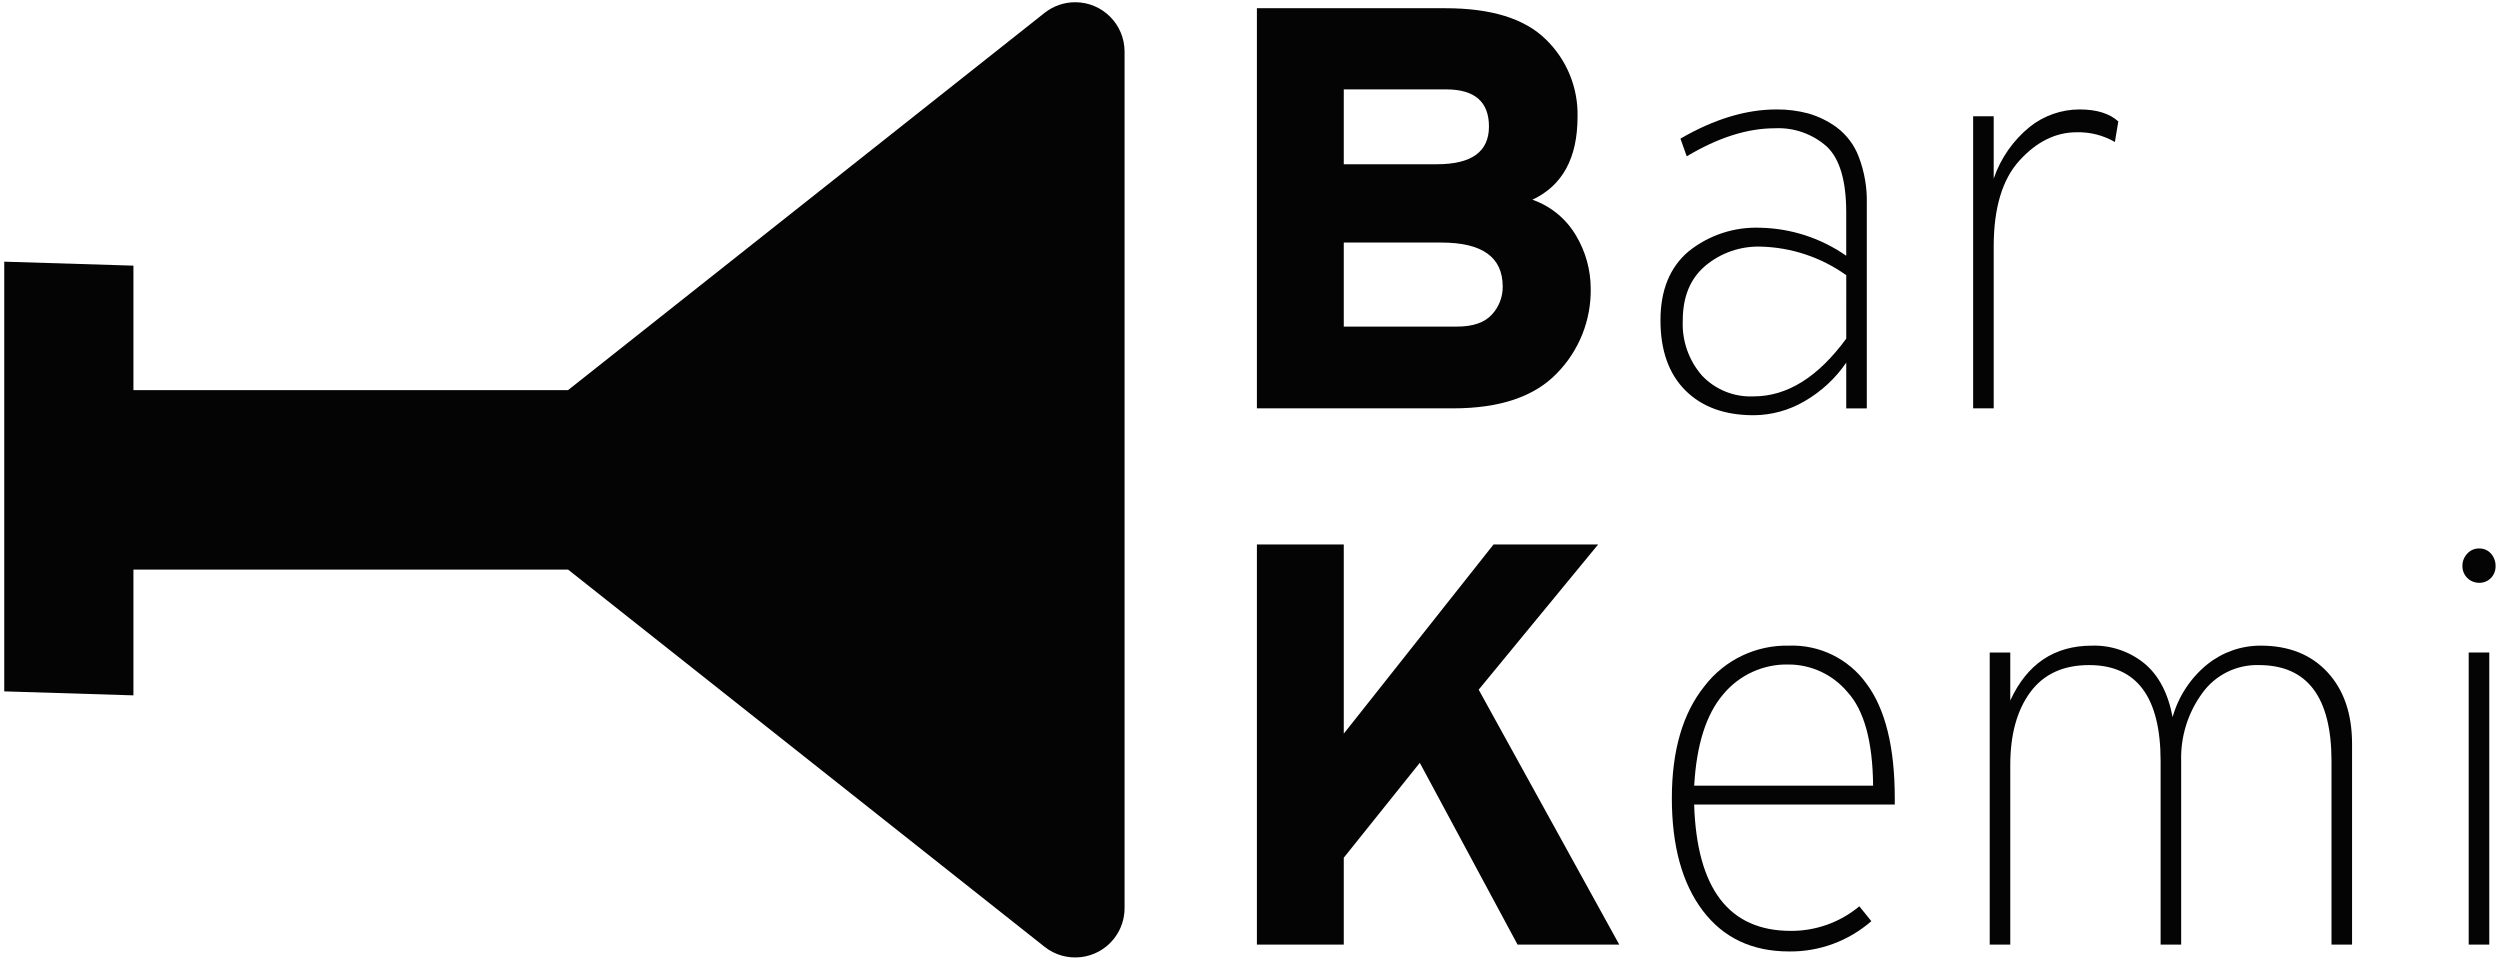
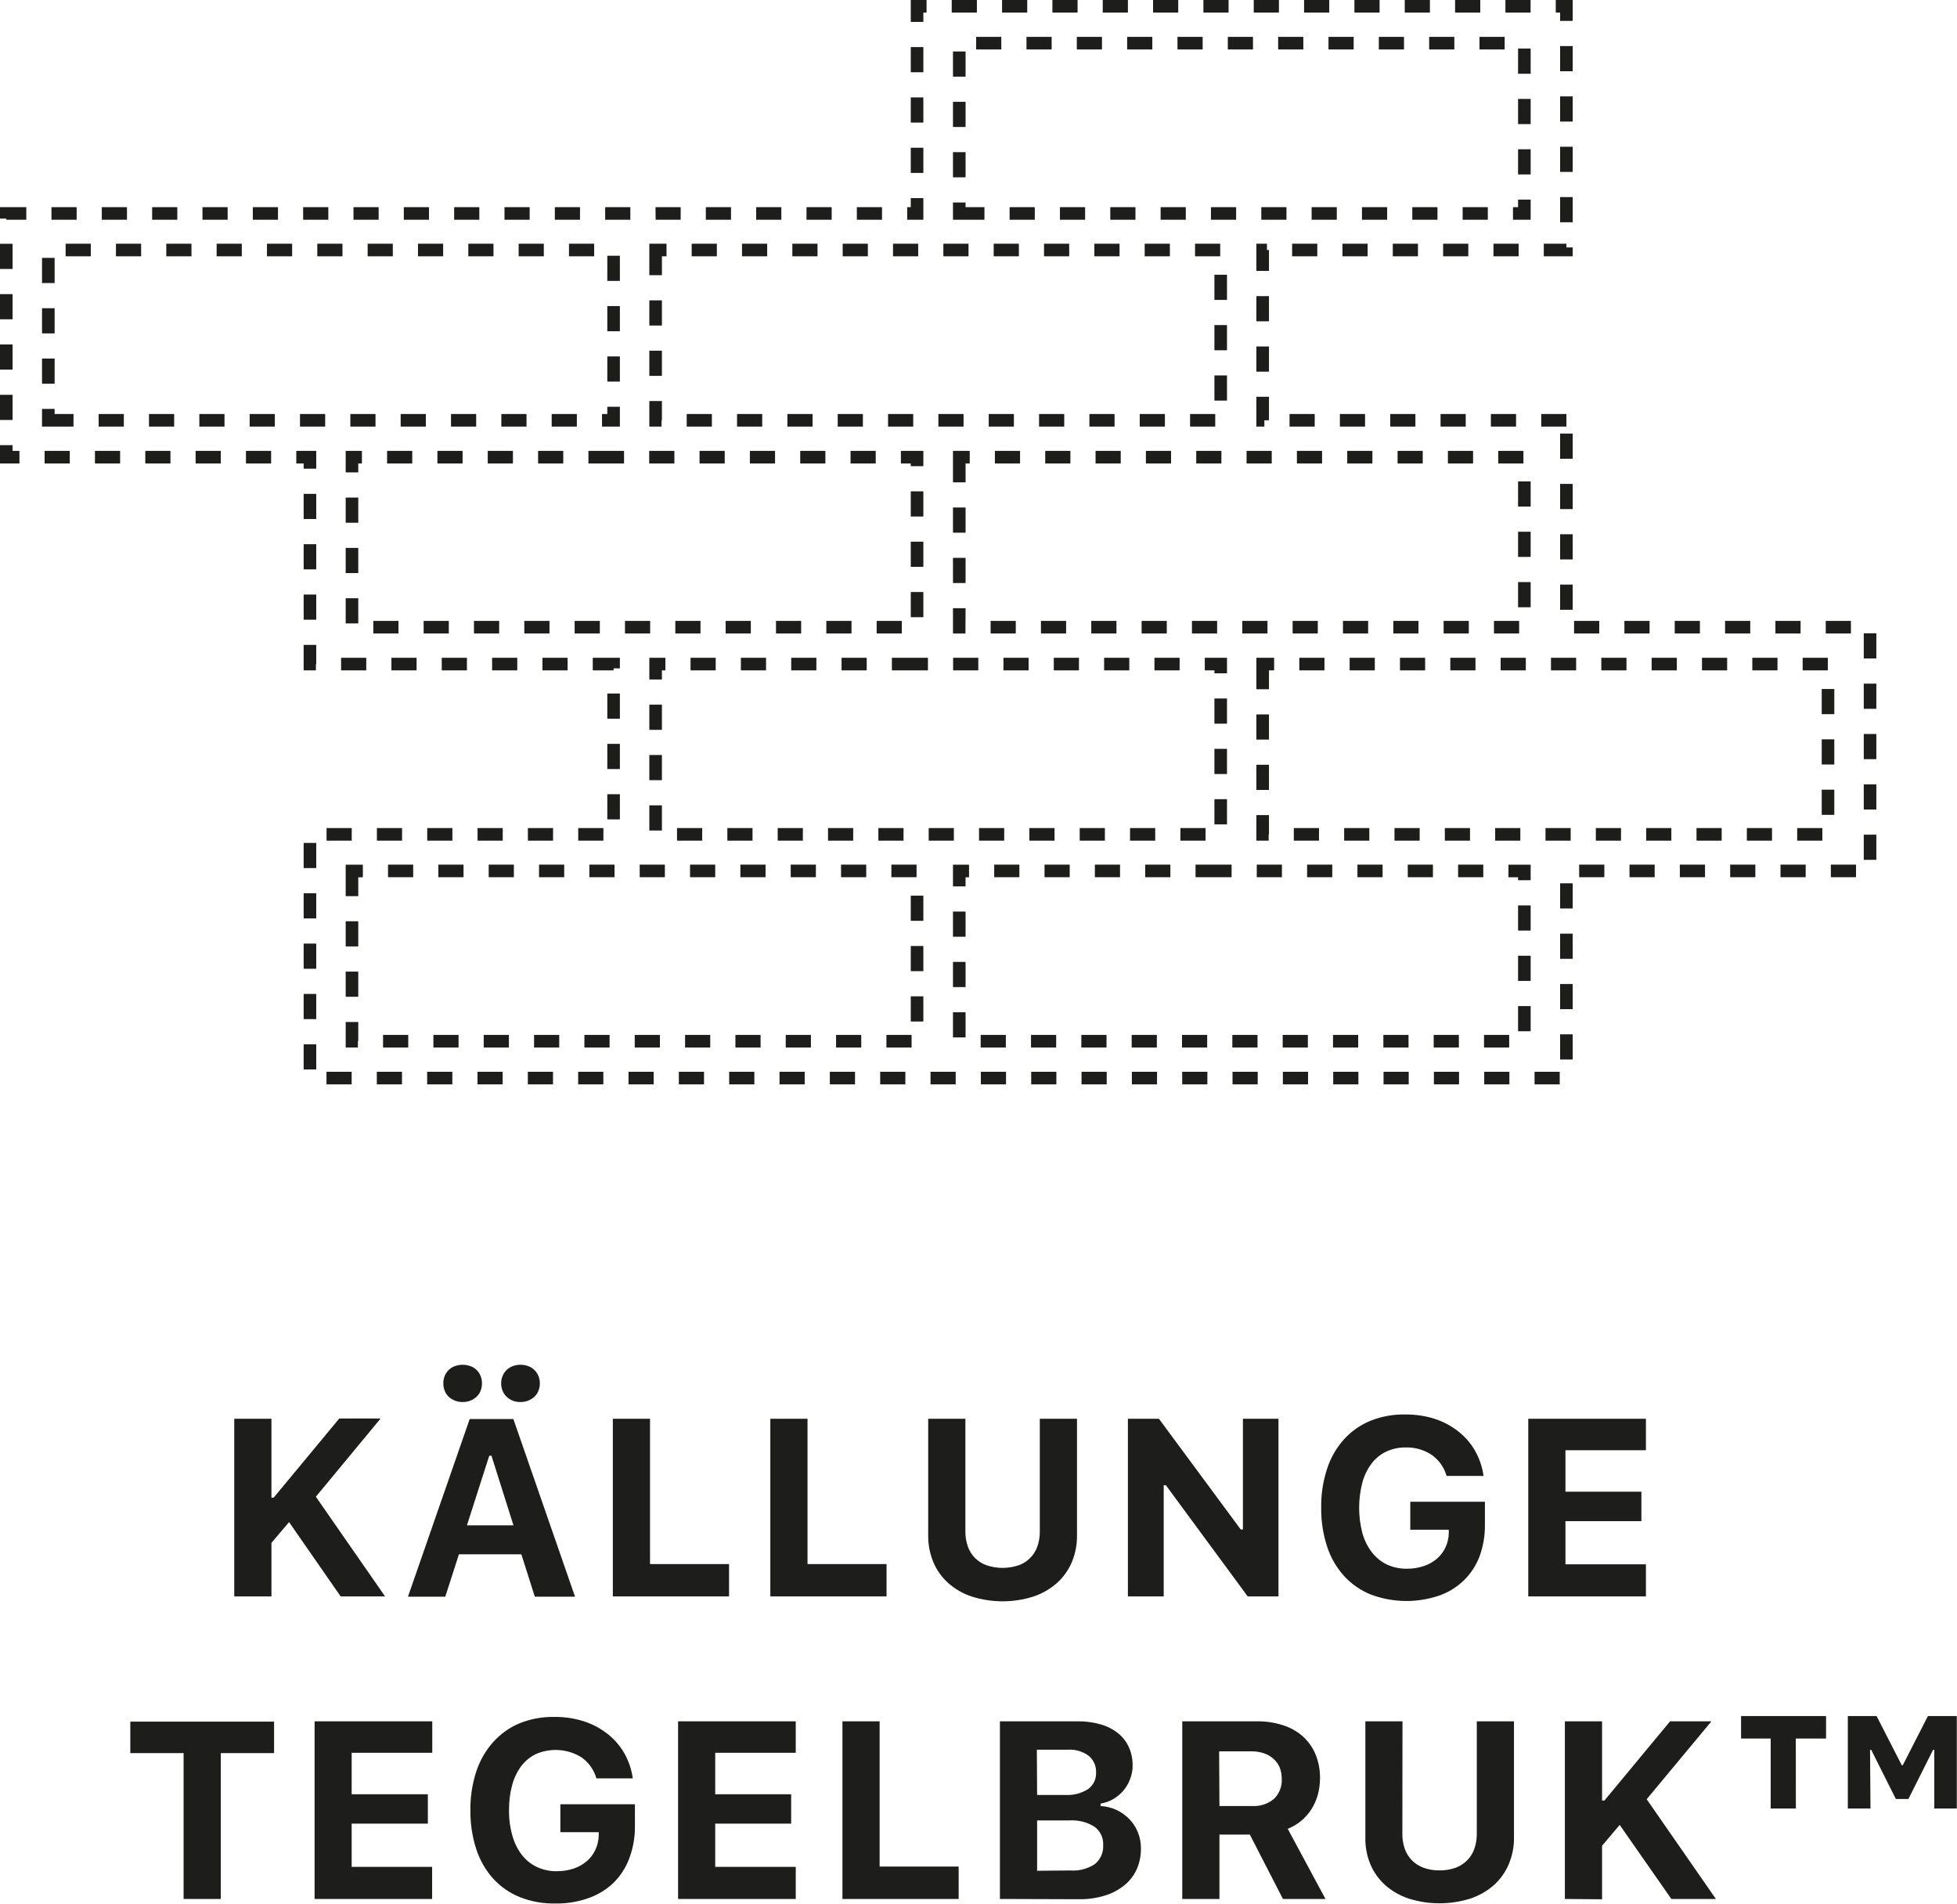
- <svg xmlns="http://www.w3.org/2000/svg" width="377px" height="145px" viewBox="0 0 377 145" version="1.1">
-   <g id="Page-1" stroke="none" stroke-width="1" fill="none" fill-rule="evenodd">
-     <g id="WORKS-–-1" transform="translate(-772, -1292)" fill="#040405" fill-rule="nonzero">
-       <g id="WORKS_1" transform="translate(-1, -1)">
-         <g id="Group_112" transform="translate(121.485, 1180.344)">
-           <g id="Group_111" transform="translate(652, 112)">
-             <path d="M234.308,56.935 C237.65,53.522 239.483,48.911 239.394,44.135 C239.384,41.343 238.624,38.604 237.194,36.206 C235.715,33.666 233.376,31.739 230.6,30.775 C235.138,28.649 237.408,24.482 237.409,18.275 C237.517,13.884 235.782,9.649 232.625,6.596 C229.436,3.463 224.394,1.896 217.497,1.896 L189.055,1.896 L189.055,62.236 L218.621,62.236 C225.689,62.237 230.918,60.47 234.308,56.935 Z M202.156,14.135 L217.586,14.135 C221.896,14.135 224.051,16.002 224.051,19.735 C224.051,23.528 221.437,25.424 216.208,25.425 L202.156,25.425 L202.156,14.135 Z M202.156,37.235 L216.9,37.235 C223.048,37.235 226.123,39.447 226.124,43.872 C226.14,45.437 225.554,46.949 224.486,48.094 C223.393,49.303 221.64,49.907 219.227,49.905 L202.156,49.905 L202.156,37.235 Z" id="Path_1285" />
-             <path d="M265,35 C261.066,34.835 257.206,36.106 254.139,38.576 C251.322,40.963 249.913,44.425 249.914,48.964 C249.915,53.503 251.165,57.023 253.664,59.524 C256.165,62.024 259.598,63.274 263.964,63.273 C266.663,63.258 269.309,62.529 271.636,61.162 C274.143,59.719 276.293,57.731 277.928,55.344 L277.928,62.239 L281.028,62.239 L281.028,31.379 C281.089,28.967 280.679,26.567 279.82,24.312 C279.158,22.547 278.007,21.007 276.501,19.873 C275.201,18.92 273.742,18.204 272.192,17.76 C270.631,17.347 269.022,17.146 267.408,17.16 C262.808,17.16 257.981,18.627 252.926,21.56 L253.875,24.231 C258.586,21.41 263.011,20 267.15,20 C270.026,19.855 272.843,20.845 274.996,22.758 C276.947,24.598 277.924,27.902 277.926,32.671 L277.926,39.221 C274.127,36.571 269.63,35.102 265,35 Z M277.93,51.723 C273.676,57.527 269.021,60.429 263.966,60.429 C261.031,60.569 258.182,59.42 256.166,57.283 C254.167,54.986 253.132,52.006 253.277,48.964 C253.277,45.402 254.412,42.658 256.683,40.732 C259.01,38.787 261.969,37.76 265.001,37.845 C269.646,37.953 274.15,39.455 277.931,42.155 L277.93,51.723 Z" id="Path_1286" />
-             <path d="M300.165,37.843 C300.165,32.038 301.458,27.714 304.044,24.87 C306.63,22.026 309.503,20.604 312.663,20.603 C314.687,20.547 316.687,21.054 318.44,22.069 L318.957,18.969 C317.633,17.762 315.679,17.158 313.095,17.159 C310.371,17.166 307.728,18.092 305.595,19.787 C303.091,21.828 301.21,24.53 300.165,27.587 L300.165,18.19 L297.065,18.19 L297.065,62.237 L300.165,62.237 L300.165,37.843 Z" id="Path_1287" />
-             <polygon id="Path_1288" points="240.516 82.761 224.741 82.761 202.156 111.292 202.156 82.761 189.056 82.761 189.056 143.1 202.156 143.1 202.156 130 213.621 115.69 228.362 143.103 243.7 143.103 222.5 104.658" />
-             <path d="M269.3,98.019 C264.313,97.902 259.572,100.177 256.542,104.139 C253.268,108.22 251.631,113.851 251.63,121.033 C251.629,128.215 253.181,133.861 256.284,137.971 C259.388,142.079 263.727,144.134 269.3,144.136 C273.859,144.192 278.278,142.565 281.713,139.567 L279.904,137.326 C277.001,139.744 273.337,141.057 269.559,141.032 C260.249,141.032 255.393,134.682 254.992,121.982 L285.247,121.982 L285.247,121.033 C285.247,113.332 283.825,107.572 280.981,103.751 C278.292,100.006 273.908,97.855 269.3,98.019 Z M255,119.136 C255.344,112.988 256.794,108.406 259.351,105.389 C261.793,102.424 265.468,100.753 269.308,100.863 C272.703,100.889 275.916,102.401 278.1,105 C280.629,107.758 281.922,112.47 281.979,119.136 L255,119.136 Z" id="Path_1289" />
-             <path d="M340.419,98.019 C337.506,98.012 334.678,99 332.402,100.819 C329.866,102.868 328.03,105.653 327.145,108.791 C326.456,105.171 325.034,102.471 322.877,100.691 C320.652,98.886 317.854,97.938 314.99,98.02 C309.302,98.02 305.193,100.778 302.664,106.295 L302.664,99.055 L299.564,99.055 L299.564,143.1 L302.664,143.1 L302.664,116.032 C302.664,111.437 303.669,107.774 305.68,105.043 C307.691,102.312 310.65,100.948 314.559,100.95 C321.742,100.95 325.334,105.777 325.335,115.43 L325.335,143.1 L328.435,143.1 L328.435,115.43 C328.327,111.751 329.449,108.141 331.625,105.173 C333.592,102.436 336.789,100.854 340.158,100.95 C347.457,100.95 351.106,105.777 351.106,115.43 L351.106,143.1 L354.206,143.1 L354.206,112.843 C354.206,108.305 352.97,104.7 350.499,102.027 C348.028,99.354 344.668,98.018 340.419,98.019 Z" id="Path_1290" />
-             <rect id="Rectangle_267" x="371.794" y="99.053" width="3.104" height="44.047" />
-             <path d="M375.157,84.141 C374.7,83.624 374.035,83.339 373.345,83.364 C372.672,83.357 372.028,83.64 371.579,84.141 C371.092,84.652 370.828,85.335 370.847,86.041 C370.847,87.422 371.966,88.541 373.347,88.541 C374.028,88.568 374.689,88.301 375.159,87.807 C375.613,87.332 375.86,86.698 375.848,86.041 C375.866,85.343 375.619,84.664 375.157,84.141 L375.157,84.141 Z" id="Path_1291" />
-             <path d="M161.658,0.992 C159.98,0.992 158.351,1.558 157.035,2.6 L85.175,59.487 L19.636,59.487 L19.636,40.716 L0.154,40.116 L0.154,104.916 L19.636,105.516 L19.636,86.55 L85.18,86.55 L157.029,143.428 C160.247,145.979 164.922,145.446 167.483,142.235 L167.634,142.035 C168.589,140.754 169.103,139.198 169.1,137.6 L169.1,8.431 C169.094,4.324 165.765,0.996 161.658,0.992 L161.658,0.992 Z" id="Path_1292" />
-           </g>
-         </g>
-       </g>
+ <svg xmlns="http://www.w3.org/2000/svg" viewBox="0 0 311.03 302.49">
+   <defs>
+     <style>.cls-1{fill:#1d1d1b;}</style>
+   </defs>
+   <g id="Layer_2" data-name="Layer 2">
+     <g id="Lager_1" data-name="Lager 1">
+       <path class="cls-1" d="M37.23,253.69V225.46h5.91V238h.35l10.43-12.58h6.57L50.2,237.85l11,15.84H54.14l-8.2-11.81-2.8,3.3v8.51Z" />
+       <path class="cls-1" d="M82.86,247H72.94l-2.17,6.73H64.84l9.81-28.23h6.94l9.8,28.23H85ZM73.53,222.8a3.23,3.23,0,0,1-1.22-.22,3,3,0,0,1-1-.62,2.68,2.68,0,0,1-.63-.94,3.07,3.07,0,0,1-.22-1.19,3,3,0,0,1,.22-1.18,2.78,2.78,0,0,1,.63-.94,2.69,2.69,0,0,1,1-.62,3.65,3.65,0,0,1,2.44,0,2.69,2.69,0,0,1,1,.62,2.78,2.78,0,0,1,.63.94,3,3,0,0,1,.22,1.18,3.07,3.07,0,0,1-.22,1.19,2.68,2.68,0,0,1-.63.94,3,3,0,0,1-1,.62A3.23,3.23,0,0,1,73.53,222.8Zm.68,19.6h7.4l-3.5-11.07h-.35Zm8.48-19.6a3.08,3.08,0,0,1-2.18-.84,2.68,2.68,0,0,1-.63-.94,3.08,3.08,0,0,1-.23-1.19,3,3,0,0,1,.23-1.18,2.78,2.78,0,0,1,.63-.94,2.83,2.83,0,0,1,1-.62,3.38,3.38,0,0,1,1.21-.21,3.43,3.43,0,0,1,1.22.21,2.83,2.83,0,0,1,1,.62,2.78,2.78,0,0,1,.63.94,3,3,0,0,1,.23,1.18,3.08,3.08,0,0,1-.23,1.19,2.68,2.68,0,0,1-.63.94,3.16,3.16,0,0,1-1,.62A3.23,3.23,0,0,1,82.69,222.8Z" />
+       <path class="cls-1" d="M115.87,253.69H97.4V225.46h5.91v23.09h12.56Z" />
+       <path class="cls-1" d="M140.9,253.69H122.43V225.46h5.91v23.09H140.9Z" />
+       <path class="cls-1" d="M153.43,243.34a7,7,0,0,0,.39,2.41,4.84,4.84,0,0,0,3,3,8,8,0,0,0,5.05,0,4.84,4.84,0,0,0,3-3,7,7,0,0,0,.39-2.41V225.46h5.91V244a10.73,10.73,0,0,1-.83,4.27,9.38,9.38,0,0,1-2.38,3.31,10.79,10.79,0,0,1-3.72,2.13,16.18,16.18,0,0,1-9.8,0,10.6,10.6,0,0,1-3.72-2.13,9.23,9.23,0,0,1-2.37-3.31,10.73,10.73,0,0,1-.83-4.27V225.46h5.91Z" />
+       <path class="cls-1" d="M179.26,253.69V225.46h4.93l13,17.59h.35V225.46h5.65v28.23h-4.89l-13-17.66h-.35v17.66Z" />
+       <path class="cls-1" d="M235.17,247.27a10.65,10.65,0,0,1-2.5,3.86,10.83,10.83,0,0,1-3.94,2.43,16.14,16.14,0,0,1-10.87-.17,11.65,11.65,0,0,1-4.25-2.95,12.85,12.85,0,0,1-2.69-4.67,19.12,19.12,0,0,1-.94-6.22,18.82,18.82,0,0,1,.94-6.15,13.06,13.06,0,0,1,2.68-4.67,11.67,11.67,0,0,1,4.21-2.95,14.14,14.14,0,0,1,5.57-1,15,15,0,0,1,4.64.69,12.18,12.18,0,0,1,3.75,2,10.6,10.6,0,0,1,2.66,3.07,11.09,11.09,0,0,1,1.35,4h-5.87a6.16,6.16,0,0,0-2.35-3.33,7.11,7.11,0,0,0-4.18-1.19,7,7,0,0,0-3.07.66,6.32,6.32,0,0,0-2.32,1.89,8.93,8.93,0,0,0-1.46,3,15.92,15.92,0,0,0,0,8.07,9,9,0,0,0,1.52,3.06,6.74,6.74,0,0,0,2.39,1.93,7.34,7.34,0,0,0,3.15.66,8.29,8.29,0,0,0,2.66-.41,6.3,6.3,0,0,0,2.09-1.15,5.55,5.55,0,0,0,1.38-1.8,5.62,5.62,0,0,0,.54-2.33l0-.51h-6.12v-4.44H236v3.6A14.13,14.13,0,0,1,235.17,247.27Z" />
+       <path class="cls-1" d="M261.59,253.69h-18.7V225.46h18.7v5H248.8v6.59h12.07v4.68H248.8v6.86h12.79Z" />
+       <path class="cls-1" d="M29.18,301.77V278.59H20.71v-5H43.56v5H35.09v23.18Z" />
+       <path class="cls-1" d="M68.68,301.77H50V273.54h18.7v5H55.89v6.59H68v4.67H55.89v6.87H68.68Z" />
+       <path class="cls-1" d="M100,295.35a10.59,10.59,0,0,1-2.49,3.85,11,11,0,0,1-4,2.44,15,15,0,0,1-5.21.85,14.66,14.66,0,0,1-5.65-1,11.63,11.63,0,0,1-4.26-2.94,13.13,13.13,0,0,1-2.69-4.68,19.35,19.35,0,0,1-.94-6.22,19.09,19.09,0,0,1,.94-6.15,13.17,13.17,0,0,1,2.68-4.66,11.73,11.73,0,0,1,4.22-3,14.27,14.27,0,0,1,5.56-1,15,15,0,0,1,4.64.7,12.13,12.13,0,0,1,3.76,2,10.62,10.62,0,0,1,2.66,3.07,11.09,11.09,0,0,1,1.35,4H94.79a6.16,6.16,0,0,0-2.36-3.34,7.81,7.81,0,0,0-7.25-.53,6.5,6.5,0,0,0-2.32,1.89,8.92,8.92,0,0,0-1.45,3,14.53,14.53,0,0,0-.51,4,14.14,14.14,0,0,0,.53,4.07,9.09,9.09,0,0,0,1.51,3.07,6.55,6.55,0,0,0,2.4,1.92,7.2,7.2,0,0,0,3.15.67,8.38,8.38,0,0,0,2.66-.41,6.27,6.27,0,0,0,2.08-1.16,5.35,5.35,0,0,0,1.38-1.8,5.74,5.74,0,0,0,.55-2.33l0-.5H89.06v-4.44h11.85v3.6A14.13,14.13,0,0,1,100,295.35Z" />
+       <path class="cls-1" d="M126.47,301.77h-18.7V273.54h18.7v5h-12.8v6.59h12.07v4.67H113.67v6.87h12.8Z" />
+       <path class="cls-1" d="M152.36,301.77H133.89V273.54h5.91v23.08h12.56Z" />
+       <path class="cls-1" d="M158.92,301.77V273.54h12.34a12.61,12.61,0,0,1,3.68.49,7.84,7.84,0,0,1,2.75,1.4,6,6,0,0,1,1.72,2.21,6.93,6.93,0,0,1,.6,2.94,5.77,5.77,0,0,1-.4,2.14,6,6,0,0,1-1.07,1.83,6.2,6.2,0,0,1-1.62,1.35,5.61,5.61,0,0,1-2,.71V287a7.11,7.11,0,0,1,2.59.65,7.23,7.23,0,0,1,2,1.45,6.58,6.58,0,0,1,1.34,2.08,6.69,6.69,0,0,1,.48,2.55,8,8,0,0,1-.68,3.35,7,7,0,0,1-2,2.55,9.09,9.09,0,0,1-3.08,1.61,13.46,13.46,0,0,1-4.06.57Zm5.91-16.53h4.44a6.1,6.1,0,0,0,3.66-.93,3.08,3.08,0,0,0,1.27-2.65A3.23,3.23,0,0,0,173,279a5,5,0,0,0-3.28-.95h-4.93Zm5.26,12a6.27,6.27,0,0,0,3.9-1,3.6,3.6,0,0,0,1.34-3,3.4,3.4,0,0,0-1.38-2.95,6.73,6.73,0,0,0-4-1h-5.12v8Z" />
+       <path class="cls-1" d="M193.81,301.77H187.9V273.54h11.85a13,13,0,0,1,4.19.63,8.68,8.68,0,0,1,3.15,1.79,8,8,0,0,1,2,2.85,9.7,9.7,0,0,1,.7,3.79,10.05,10.05,0,0,1-.34,2.59,8.89,8.89,0,0,1-1,2.29,7.94,7.94,0,0,1-3.79,3.14l6,11.15H203.9l-5.26-10.23h-4.83Zm0-14.77H199a4.93,4.93,0,0,0,3.48-1.14,4.11,4.11,0,0,0,1.23-3.19,4.82,4.82,0,0,0-.33-1.81,3.71,3.71,0,0,0-1-1.37,4.12,4.12,0,0,0-1.5-.87,6,6,0,0,0-2-.31h-5.12Z" />
+       <path class="cls-1" d="M222.88,291.42a6.94,6.94,0,0,0,.39,2.4,4.93,4.93,0,0,0,3,3,7.22,7.22,0,0,0,2.51.41,7.3,7.3,0,0,0,2.53-.41,5.07,5.07,0,0,0,1.86-1.18,4.84,4.84,0,0,0,1.15-1.84,6.94,6.94,0,0,0,.39-2.4V273.54h5.91V292a10.56,10.56,0,0,1-.84,4.27,9.32,9.32,0,0,1-2.37,3.31,10.9,10.9,0,0,1-3.73,2.13,16.35,16.35,0,0,1-9.79,0,10.9,10.9,0,0,1-3.73-2.13,9.42,9.42,0,0,1-2.36-3.31A10.56,10.56,0,0,1,217,292V273.54h5.9Z" />
+       <path class="cls-1" d="M248.71,301.77V273.54h5.91v12.58H255l10.43-12.58H272l-10.29,12.38,11,15.85h-7.08L257.42,290l-2.8,3.31v8.51Z" />
+       <path class="cls-1" d="M285.42,287.39h-4V276.28h-4.71V272.7h13.51v3.58h-4.81Zm11.86,0h-3.6V272.7h4.57l4,7.82h.16l4-7.82H311v14.69h-3.58v-9.31h-.2l-3.91,7.8h-2l-3.91-7.8h-.19Z" />
+       <rect class="cls-1" x="48.26" y="133.95" width="2" height="4" />
+       <rect class="cls-1" x="88.18" y="32.92" width="4" height="2" />
+       <rect class="cls-1" y="54.74" width="2" height="4" />
+       <rect class="cls-1" x="7.09" y="71.65" width="4" height="2" />
+       <rect class="cls-1" y="62.74" width="2" height="4" />
+       <polygon class="cls-1" points="2 70.74 0 70.74 0 73.65 3.09 73.65 3.09 71.65 2 71.65 2 70.74" />
+       <rect class="cls-1" x="15.09" y="71.65" width="4" height="2" />
+       <rect class="cls-1" x="48.26" y="149.95" width="2" height="4" />
+       <rect class="cls-1" x="48.26" y="141.95" width="2" height="4" />
+       <rect class="cls-1" x="31.09" y="71.65" width="4" height="2" />
+       <rect class="cls-1" x="48.26" y="157.95" width="2" height="4" />
+       <rect class="cls-1" x="39.09" y="71.65" width="4" height="2" />
+       <rect class="cls-1" x="48.26" y="165.95" width="2" height="4" />
+       <rect class="cls-1" x="40.18" y="32.92" width="4" height="2" />
+       <rect class="cls-1" x="51.9" y="131.59" width="4" height="2" />
+       <rect class="cls-1" x="56.18" y="32.92" width="4" height="2" />
+       <rect class="cls-1" x="48.18" y="32.92" width="4" height="2" />
+       <rect class="cls-1" x="72.18" y="32.92" width="4" height="2" />
+       <rect class="cls-1" x="64.18" y="32.92" width="4" height="2" />
+       <rect class="cls-1" x="80.18" y="32.92" width="4" height="2" />
+       <rect class="cls-1" x="32.18" y="32.92" width="4" height="2" />
+       <rect class="cls-1" y="38.74" width="2" height="4" />
+       <rect class="cls-1" x="8.18" y="32.92" width="4" height="2" />
+       <rect class="cls-1" x="24.18" y="32.92" width="4" height="2" />
+       <rect class="cls-1" y="46.74" width="2" height="4" />
+       <rect class="cls-1" x="16.18" y="32.92" width="4" height="2" />
+       <rect class="cls-1" x="23.09" y="71.65" width="4" height="2" />
+       <rect class="cls-1" x="91.89" y="170.32" width="4" height="2" />
+       <rect class="cls-1" x="75.89" y="170.32" width="4" height="2" />
+       <rect class="cls-1" x="91.9" y="131.59" width="4" height="2" />
+       <rect class="cls-1" x="86.21" y="104.53" width="4" height="2" />
+       <polygon class="cls-1" points="48.26 106.53 50.21 106.53 50.21 105.53 50.26 105.53 50.26 102.48 48.26 102.48 48.26 106.53" />
+       <rect class="cls-1" x="83.9" y="131.59" width="4" height="2" />
+       <rect class="cls-1" x="83.89" y="170.32" width="4" height="2" />
+       <rect class="cls-1" x="99.89" y="170.32" width="4" height="2" />
+       <rect class="cls-1" x="96.52" y="126.21" width="2" height="4" />
+       <polygon class="cls-1" points="94.21 106.53 97.52 106.53 97.52 106.21 98.52 106.21 98.52 104.53 94.21 104.53 94.21 106.53" />
+       <rect class="cls-1" x="107.89" y="170.32" width="4" height="2" />
+       <rect class="cls-1" x="96.52" y="110.21" width="2" height="4" />
+       <rect class="cls-1" x="96.52" y="118.21" width="2" height="4" />
+       <rect class="cls-1" x="78.21" y="104.53" width="4" height="2" />
+       <rect class="cls-1" x="48.26" y="78.48" width="2" height="4" />
+       <polygon class="cls-1" points="47.09 73.65 48.26 73.65 48.26 74.48 50.26 74.48 50.26 71.65 47.09 71.65 47.09 73.65" />
+       <rect class="cls-1" x="51.89" y="170.32" width="4" height="2" />
+       <rect class="cls-1" x="48.26" y="94.48" width="2" height="4" />
+       <rect class="cls-1" x="54.21" y="104.53" width="4" height="2" />
+       <rect class="cls-1" x="48.26" y="86.48" width="2" height="4" />
+       <rect class="cls-1" x="59.9" y="131.59" width="4" height="2" />
+       <rect class="cls-1" x="75.9" y="131.59" width="4" height="2" />
+       <rect class="cls-1" x="67.9" y="131.59" width="4" height="2" />
+       <rect class="cls-1" x="70.21" y="104.53" width="4" height="2" />
+       <rect class="cls-1" x="67.89" y="170.32" width="4" height="2" />
+       <rect class="cls-1" x="62.21" y="104.53" width="4" height="2" />
+       <rect class="cls-1" x="59.89" y="170.32" width="4" height="2" />
+       <rect class="cls-1" x="244.95" y="65.79" width="4" height="2" />
+       <rect class="cls-1" x="115.89" y="170.32" width="4" height="2" />
+       <rect class="cls-1" x="239.26" width="4" height="2" />
+       <rect class="cls-1" x="236.95" y="65.79" width="4" height="2" />
+       <rect class="cls-1" x="247.95" y="68.9" width="2" height="4" />
+       <rect class="cls-1" x="237.36" y="38.73" width="4" height="2" />
+       <rect class="cls-1" x="247.95" y="76.9" width="2" height="4" />
+       <rect class="cls-1" x="231.26" width="4" height="2" />
+       <rect class="cls-1" x="220.95" y="65.79" width="4" height="2" />
+       <rect class="cls-1" x="223.26" width="4" height="2" />
+       <rect class="cls-1" x="221.36" y="38.73" width="4" height="2" />
+       <rect class="cls-1" x="228.95" y="65.79" width="4" height="2" />
+       <rect class="cls-1" x="247.95" y="92.9" width="2" height="4" />
+       <rect class="cls-1" x="229.36" y="38.73" width="4" height="2" />
+       <rect class="cls-1" x="250.17" y="98.67" width="4" height="2" />
+       <rect class="cls-1" x="266.17" y="98.67" width="4" height="2" />
+       <rect class="cls-1" x="258.17" y="98.67" width="4" height="2" />
+       <rect class="cls-1" x="274.17" y="98.67" width="4" height="2" />
+       <rect class="cls-1" x="247.95" y="84.9" width="2" height="4" />
+       <rect class="cls-1" x="282.17" y="98.67" width="4" height="2" />
+       <rect class="cls-1" x="290.17" y="98.67" width="4" height="2" />
+       <rect class="cls-1" x="213.36" y="38.73" width="4" height="2" />
+       <rect class="cls-1" x="96.18" y="32.92" width="4" height="2" />
+       <polygon class="cls-1" points="249.95 39.32 248.95 39.32 248.95 38.73 245.36 38.73 245.36 40.73 249.95 40.73 249.95 39.32" />
+       <rect class="cls-1" x="247.95" y="15.32" width="2" height="4" />
+       <rect class="cls-1" x="247.95" y="7.32" width="2" height="4" />
+       <rect class="cls-1" x="247.95" y="23.32" width="2" height="4" />
+       <rect class="cls-1" x="247.95" y="31.32" width="2" height="4" />
+       <polygon class="cls-1" points="247.95 3.32 249.95 3.32 249.95 0 247.26 0 247.26 2 247.95 2 247.95 3.32" />
+       <polygon class="cls-1" points="146.75 2 147.26 2 147.26 0 144.75 0 144.75 3.48 146.75 3.48 146.75 2" />
+       <rect class="cls-1" x="144.75" y="7.48" width="2" height="4" />
+       <rect class="cls-1" x="144.75" y="23.48" width="2" height="4" />
+       <rect class="cls-1" x="144.75" y="15.48" width="2" height="4" />
+       <rect class="cls-1" x="159.26" width="4" height="2" />
+       <rect class="cls-1" x="151.26" width="4" height="2" />
+       <rect class="cls-1" x="120.18" y="32.92" width="4" height="2" />
+       <rect class="cls-1" x="112.18" y="32.92" width="4" height="2" />
+       <rect class="cls-1" x="167.26" width="4" height="2" />
+       <polygon class="cls-1" points="108.18 34.92 108.18 32.92 104.18 32.92 104.2 34.92 108.18 34.92" />
+       <rect class="cls-1" x="128.18" y="32.92" width="4" height="2" />
+       <polygon class="cls-1" points="146.75 31.48 144.75 31.48 144.75 32.92 144.18 32.92 144.18 34.92 146.75 34.92 146.75 31.48" />
+       <rect class="cls-1" x="136.18" y="32.92" width="4" height="2" />
+       <rect class="cls-1" x="205.36" y="38.73" width="4" height="2" />
+       <rect class="cls-1" x="207.26" width="4" height="2" />
+       <rect class="cls-1" x="175.26" width="4" height="2" />
+       <rect class="cls-1" x="199.68" y="47.06" width="2" height="4" />
+       <rect class="cls-1" x="204.95" y="65.79" width="4" height="2" />
+       <rect class="cls-1" x="212.95" y="65.79" width="4" height="2" />
+       <rect class="cls-1" x="215.26" width="4" height="2" />
+       <polygon class="cls-1" points="199.68 38.73 199.68 43.05 201.68 43.05 201.68 39.73 201.36 39.73 201.36 38.73 199.68 38.73" />
+       <rect class="cls-1" x="183.26" width="4" height="2" />
+       <rect class="cls-1" x="191.26" width="4" height="2" />
+       <rect class="cls-1" x="199.26" width="4" height="2" />
+       <polygon class="cls-1" points="199.68 67.79 200.95 67.79 200.95 66.79 201.68 66.79 201.68 63.05 199.68 63.05 199.68 67.79" />
+       <rect class="cls-1" x="199.68" y="55.06" width="2" height="4" />
+       <polygon class="cls-1" points="0 34.74 1 34.74 1 34.92 4.18 34.92 4.18 32.92 0 32.92 0 34.74" />
+       <rect class="cls-1" x="219.89" y="170.32" width="4" height="2" />
+       <rect class="cls-1" x="247.95" y="164.37" width="2" height="4" />
+       <rect class="cls-1" x="123.89" y="170.32" width="4" height="2" />
+       <rect class="cls-1" x="247.95" y="156.37" width="2" height="4" />
+       <rect class="cls-1" x="163.89" y="170.32" width="4" height="2" />
+       <rect class="cls-1" x="247.95" y="148.37" width="2" height="4" />
+       <rect class="cls-1" x="247.95" y="140.37" width="2" height="4" />
+       <rect class="cls-1" x="203.89" y="170.32" width="4" height="2" />
+       <rect class="cls-1" x="131.89" y="170.32" width="4" height="2" />
+       <rect class="cls-1" x="235.89" y="170.32" width="4" height="2" />
+       <rect class="cls-1" x="139.89" y="170.32" width="4" height="2" />
+       <rect class="cls-1" x="243.89" y="170.32" width="4" height="2" />
+       <rect class="cls-1" x="147.89" y="170.32" width="4" height="2" />
+       <rect class="cls-1" x="155.89" y="170.32" width="4" height="2" />
+       <rect class="cls-1" x="227.89" y="170.32" width="4" height="2" />
+       <rect class="cls-1" x="211.89" y="170.32" width="4" height="2" />
+       <rect class="cls-1" x="290.98" y="137.4" width="4" height="2" />
+       <rect class="cls-1" x="296.21" y="100.64" width="2" height="4" />
+       <rect class="cls-1" x="296.21" y="108.64" width="2" height="4" />
+       <rect class="cls-1" x="274.98" y="137.4" width="4" height="2" />
+       <rect class="cls-1" x="282.98" y="137.4" width="4" height="2" />
+       <rect class="cls-1" x="296.21" y="132.64" width="2" height="4" />
+       <rect class="cls-1" x="195.89" y="170.32" width="4" height="2" />
+       <rect class="cls-1" x="296.21" y="124.64" width="2" height="4" />
+       <rect class="cls-1" x="296.21" y="116.64" width="2" height="4" />
+       <rect class="cls-1" x="250.98" y="137.4" width="4" height="2" />
+       <rect class="cls-1" x="266.98" y="137.4" width="4" height="2" />
+       <rect class="cls-1" x="179.89" y="170.32" width="4" height="2" />
+       <rect class="cls-1" x="187.89" y="170.32" width="4" height="2" />
+       <rect class="cls-1" x="258.98" y="137.4" width="4" height="2" />
+       <rect class="cls-1" x="171.89" y="170.32" width="4" height="2" />
+       <rect class="cls-1" x="189.44" y="98.67" width="4" height="2" />
+       <rect class="cls-1" x="174.12" y="71.65" width="4" height="2" />
+       <rect class="cls-1" x="173.44" y="98.67" width="4" height="2" />
+       <rect class="cls-1" x="181.44" y="98.67" width="4" height="2" />
+       <rect class="cls-1" x="182.12" y="71.65" width="4" height="2" />
+       <rect class="cls-1" x="190.12" y="71.65" width="4" height="2" />
+       <rect class="cls-1" x="166.12" y="71.65" width="4" height="2" />
+       <rect class="cls-1" x="151.46" y="80.65" width="2" height="4" />
+       <polygon class="cls-1" points="153.46 73.65 154.12 73.65 154.12 71.65 151.46 71.65 151.46 76.65 153.46 76.65 153.46 73.65" />
+       <rect class="cls-1" x="197.44" y="98.67" width="4" height="2" />
+       <polygon class="cls-1" points="151.46 100.67 153.44 100.67 153.46 96.65 151.46 96.65 151.46 100.67" />
+       <rect class="cls-1" x="165.44" y="98.67" width="4" height="2" />
+       <rect class="cls-1" x="157.44" y="98.67" width="4" height="2" />
+       <rect class="cls-1" x="158.12" y="71.65" width="4" height="2" />
+       <rect class="cls-1" x="151.46" y="88.65" width="2" height="4" />
+       <rect class="cls-1" x="229.44" y="98.67" width="4" height="2" />
+       <rect class="cls-1" x="214.12" y="71.65" width="4" height="2" />
+       <rect class="cls-1" x="206.12" y="71.65" width="4" height="2" />
+       <rect class="cls-1" x="221.44" y="98.67" width="4" height="2" />
+       <rect class="cls-1" x="241.27" y="76.5" width="2" height="4" />
+       <rect class="cls-1" x="230.12" y="71.65" width="4" height="2" />
+       <rect class="cls-1" x="222.12" y="71.65" width="4" height="2" />
+       <rect class="cls-1" x="238.12" y="71.65" width="4" height="2" />
+       <rect class="cls-1" x="237.44" y="98.67" width="4" height="2" />
+       <rect class="cls-1" x="205.44" y="98.67" width="4" height="2" />
+       <rect class="cls-1" x="213.44" y="98.67" width="4" height="2" />
+       <rect class="cls-1" x="241.27" y="92.5" width="2" height="4" />
+       <rect class="cls-1" x="198.12" y="71.65" width="4" height="2" />
+       <rect class="cls-1" x="241.27" y="84.5" width="2" height="4" />
+       <rect class="cls-1" x="203.14" y="5.86" width="4" height="2" />
+       <rect class="cls-1" x="219.14" y="5.86" width="4" height="2" />
+       <rect class="cls-1" x="151.46" y="24.18" width="2" height="4" />
+       <rect class="cls-1" x="224.46" y="32.92" width="4" height="2" />
+       <rect class="cls-1" x="241.27" y="7.72" width="2" height="4" />
+       <rect class="cls-1" x="151.46" y="8.18" width="2" height="4" />
+       <rect class="cls-1" x="235.14" y="5.86" width="4" height="2" />
+       <rect class="cls-1" x="232.46" y="32.92" width="4" height="2" />
+       <rect class="cls-1" x="195.14" y="5.86" width="4" height="2" />
+       <polygon class="cls-1" points="151.46 34.92 156.46 34.92 156.46 32.92 153.46 32.92 153.46 32.18 151.46 32.18 151.46 34.92" />
+       <rect class="cls-1" x="192.46" y="32.92" width="4" height="2" />
+       <rect class="cls-1" x="227.14" y="5.86" width="4" height="2" />
+       <rect class="cls-1" x="211.14" y="5.86" width="4" height="2" />
+       <rect class="cls-1" x="171.14" y="5.86" width="4" height="2" />
+       <polygon class="cls-1" points="241.27 32.92 240.46 32.92 240.46 34.92 243.27 34.92 243.27 31.72 241.27 31.72 241.27 32.92" />
+       <rect class="cls-1" x="176.46" y="32.92" width="4" height="2" />
+       <rect class="cls-1" x="179.14" y="5.86" width="4" height="2" />
+       <rect class="cls-1" x="187.14" y="5.86" width="4" height="2" />
+       <rect class="cls-1" x="184.46" y="32.92" width="4" height="2" />
+       <rect class="cls-1" x="208.46" y="32.92" width="4" height="2" />
+       <rect class="cls-1" x="160.46" y="32.92" width="4" height="2" />
+       <rect class="cls-1" x="241.27" y="23.72" width="2" height="4" />
+       <rect class="cls-1" x="241.27" y="15.72" width="2" height="4" />
+       <rect class="cls-1" x="155.14" y="5.86" width="4" height="2" />
+       <rect class="cls-1" x="200.46" y="32.92" width="4" height="2" />
+       <rect class="cls-1" x="168.46" y="32.92" width="4" height="2" />
+       <rect class="cls-1" x="216.46" y="32.92" width="4" height="2" />
+       <rect class="cls-1" x="163.14" y="5.86" width="4" height="2" />
+       <rect class="cls-1" x="151.46" y="16.18" width="2" height="4" />
+       <rect class="cls-1" x="125.93" y="38.73" width="4" height="2" />
+       <rect class="cls-1" x="149.14" y="65.79" width="4" height="2" />
+       <rect class="cls-1" x="125.14" y="65.79" width="4" height="2" />
+       <rect class="cls-1" x="141.14" y="65.79" width="4" height="2" />
+       <rect class="cls-1" x="141.93" y="38.73" width="4" height="2" />
+       <rect class="cls-1" x="133.93" y="38.73" width="4" height="2" />
+       <rect class="cls-1" x="117.93" y="38.73" width="4" height="2" />
+       <rect class="cls-1" x="133.14" y="65.79" width="4" height="2" />
+       <polygon class="cls-1" points="105.2 40.73 105.93 40.73 105.93 38.73 103.2 38.73 103.2 43.73 105.2 43.73 105.2 40.73" />
+       <rect class="cls-1" x="117.14" y="65.79" width="4" height="2" />
+       <rect class="cls-1" x="103.2" y="55.73" width="2" height="4" />
+       <rect class="cls-1" x="103.2" y="47.73" width="2" height="4" />
+       <rect class="cls-1" x="109.93" y="38.73" width="4" height="2" />
+       <rect class="cls-1" x="109.14" y="65.79" width="4" height="2" />
+       <rect class="cls-1" x="193.01" y="51.66" width="2" height="4" />
+       <rect class="cls-1" x="149.93" y="38.73" width="4" height="2" />
+       <polygon class="cls-1" points="105.14 66.79 105.2 66.79 105.2 63.73 103.2 63.73 103.2 67.79 105.14 67.79 105.14 66.79" />
+       <rect class="cls-1" x="181.93" y="38.73" width="4" height="2" />
+       <rect class="cls-1" x="181.14" y="65.79" width="4" height="2" />
+       <rect class="cls-1" x="193.01" y="59.66" width="2" height="4" />
+       <rect class="cls-1" x="189.14" y="65.79" width="4" height="2" />
+       <rect class="cls-1" x="193.01" y="43.66" width="2" height="4" />
+       <rect class="cls-1" x="165.93" y="38.73" width="4" height="2" />
+       <rect class="cls-1" x="157.14" y="65.79" width="4" height="2" />
+       <rect class="cls-1" x="173.14" y="65.79" width="4" height="2" />
+       <rect class="cls-1" x="157.93" y="38.73" width="4" height="2" />
+       <rect class="cls-1" x="173.93" y="38.73" width="4" height="2" />
+       <rect class="cls-1" x="165.14" y="65.79" width="4" height="2" />
+       <rect class="cls-1" x="189.93" y="38.73" width="4" height="2" />
+       <rect class="cls-1" x="18.43" y="38.73" width="4" height="2" />
+       <rect class="cls-1" x="15.68" y="65.79" width="4" height="2" />
+       <rect class="cls-1" x="50.43" y="38.73" width="4" height="2" />
+       <rect class="cls-1" x="23.68" y="65.79" width="4" height="2" />
+       <rect class="cls-1" x="55.68" y="65.79" width="4" height="2" />
+       <rect class="cls-1" x="74.43" y="38.73" width="4" height="2" />
+       <rect class="cls-1" x="58.43" y="38.73" width="4" height="2" />
+       <rect class="cls-1" x="26.43" y="38.73" width="4" height="2" />
+       <rect class="cls-1" x="6.68" y="48.98" width="2" height="4" />
+       <rect class="cls-1" x="10.43" y="38.73" width="4" height="2" />
+       <rect class="cls-1" x="47.68" y="65.79" width="4" height="2" />
+       <rect class="cls-1" x="6.68" y="40.98" width="2" height="4" />
+       <rect class="cls-1" x="6.68" y="56.98" width="2" height="4" />
+       <rect class="cls-1" x="31.68" y="65.79" width="4" height="2" />
+       <rect class="cls-1" x="42.43" y="38.73" width="4" height="2" />
+       <rect class="cls-1" x="34.43" y="38.73" width="4" height="2" />
+       <rect class="cls-1" x="39.68" y="65.79" width="4" height="2" />
+       <rect class="cls-1" x="63.68" y="65.79" width="4" height="2" />
+       <polygon class="cls-1" points="98.52 64.64 96.52 64.64 96.52 65.79 95.68 65.79 95.68 67.79 98.52 67.79 98.52 64.64" />
+       <rect class="cls-1" x="79.68" y="65.79" width="4" height="2" />
+       <rect class="cls-1" x="96.52" y="40.64" width="2" height="4" />
+       <rect class="cls-1" x="96.52" y="48.64" width="2" height="4" />
+       <rect class="cls-1" x="87.68" y="65.79" width="4" height="2" />
+       <rect class="cls-1" x="90.43" y="38.73" width="4" height="2" />
+       <rect class="cls-1" x="66.43" y="38.73" width="4" height="2" />
+       <rect class="cls-1" x="96.52" y="56.64" width="2" height="4" />
+       <polygon class="cls-1" points="8.68 64.98 6.68 64.98 6.68 67.79 11.68 67.79 11.68 65.79 8.68 65.79 8.68 64.98" />
+       <rect class="cls-1" x="82.43" y="38.73" width="4" height="2" />
+       <rect class="cls-1" x="71.68" y="65.79" width="4" height="2" />
+       <rect class="cls-1" x="107.33" y="98.67" width="4" height="2" />
+       <rect class="cls-1" x="115.33" y="98.67" width="4" height="2" />
+       <rect class="cls-1" x="139.33" y="98.67" width="4" height="2" />
+       <rect class="cls-1" x="77.52" y="71.65" width="4" height="2" />
+       <rect class="cls-1" x="119.18" y="71.65" width="4" height="2" />
+       <rect class="cls-1" x="83.33" y="98.67" width="4" height="2" />
+       <rect class="cls-1" x="59.33" y="98.67" width="4" height="2" />
+       <rect class="cls-1" x="111.18" y="71.65" width="4" height="2" />
+       <rect class="cls-1" x="127.18" y="71.65" width="4" height="2" />
+       <rect class="cls-1" x="85.52" y="71.65" width="4" height="2" />
+       <rect class="cls-1" x="131.33" y="98.67" width="4" height="2" />
+       <rect class="cls-1" x="91.33" y="98.67" width="4" height="2" />
+       <rect class="cls-1" x="144.75" y="86.08" width="2" height="4" />
+       <polygon class="cls-1" points="56.94 73.65 57.52 73.65 57.52 71.65 54.94 71.65 54.94 75.07 56.94 75.07 56.94 73.65" />
+       <rect class="cls-1" x="54.94" y="79.07" width="2" height="4" />
+       <rect class="cls-1" x="99.33" y="98.67" width="4" height="2" />
+       <rect class="cls-1" x="75.33" y="98.67" width="4" height="2" />
+       <rect class="cls-1" x="135.18" y="71.65" width="4" height="2" />
+       <rect class="cls-1" x="54.94" y="95.07" width="2" height="4" />
+       <rect class="cls-1" x="61.52" y="71.65" width="4" height="2" />
+       <rect class="cls-1" x="67.33" y="98.67" width="4" height="2" />
+       <rect class="cls-1" x="103.18" y="71.65" width="4" height="2" />
+       <rect class="cls-1" x="54.94" y="87.07" width="2" height="4" />
+       <rect class="cls-1" x="93.52" y="71.65" width="5.66" height="2" />
+       <rect class="cls-1" x="144.75" y="94.08" width="2" height="4" />
+       <rect class="cls-1" x="123.33" y="98.67" width="4" height="2" />
+       <rect class="cls-1" x="69.52" y="71.65" width="4" height="2" />
+       <polygon class="cls-1" points="146.75 71.65 143.18 71.65 143.18 73.65 144.75 73.65 144.75 74.08 146.75 74.08 146.75 71.65" />
+       <rect class="cls-1" x="144.75" y="78.08" width="2" height="4" />
+       <rect class="cls-1" x="76.88" y="164.46" width="4" height="2" />
+       <rect class="cls-1" x="68.88" y="164.46" width="4" height="2" />
+       <rect class="cls-1" x="54.94" y="154.4" width="2" height="4" />
+       <rect class="cls-1" x="144.75" y="158.33" width="2" height="4" />
+       <rect class="cls-1" x="69.67" y="137.4" width="4" height="2" />
+       <rect class="cls-1" x="54.94" y="146.4" width="2" height="4" />
+       <polygon class="cls-1" points="54.94 166.46 56.88 166.46 56.88 165.46 56.94 165.46 56.94 162.41 54.94 162.41 54.94 166.46" />
+       <rect class="cls-1" x="141.67" y="137.4" width="4" height="2" />
+       <rect class="cls-1" x="61.67" y="137.4" width="4" height="2" />
+       <rect class="cls-1" x="133.67" y="137.4" width="4" height="2" />
+       <rect class="cls-1" x="140.88" y="164.46" width="4" height="2" />
+       <rect class="cls-1" x="60.88" y="164.46" width="4" height="2" />
+       <rect class="cls-1" x="116.88" y="164.46" width="4" height="2" />
+       <polygon class="cls-1" points="54.94 142.41 56.94 142.41 56.94 139.41 57.67 139.41 57.67 137.41 54.94 137.41 54.94 142.41" />
+       <rect class="cls-1" x="84.88" y="164.46" width="4" height="2" />
+       <rect class="cls-1" x="92.88" y="164.46" width="4" height="2" />
+       <rect class="cls-1" x="125.67" y="137.4" width="4" height="2" />
+       <rect class="cls-1" x="85.67" y="137.4" width="4" height="2" />
+       <rect class="cls-1" x="93.67" y="137.4" width="4" height="2" />
+       <rect class="cls-1" x="100.88" y="164.46" width="4" height="2" />
+       <rect class="cls-1" x="101.67" y="137.4" width="4" height="2" />
+       <rect class="cls-1" x="117.67" y="137.4" width="4" height="2" />
+       <rect class="cls-1" x="124.88" y="164.46" width="4" height="2" />
+       <rect class="cls-1" x="109.67" y="137.4" width="4" height="2" />
+       <rect class="cls-1" x="144.75" y="142.33" width="2" height="4" />
+       <rect class="cls-1" x="144.75" y="150.33" width="2" height="4" />
+       <rect class="cls-1" x="77.67" y="137.4" width="4" height="2" />
+       <rect class="cls-1" x="132.88" y="164.46" width="4" height="2" />
+       <rect class="cls-1" x="108.88" y="164.46" width="4" height="2" />
+       <rect class="cls-1" x="103.2" y="119.98" width="2" height="4" />
+       <polygon class="cls-1" points="103.2 107.98 105.2 107.98 105.2 106.53 105.75 106.53 105.75 104.53 103.2 104.53 103.2 107.98" />
+       <rect class="cls-1" x="133.75" y="104.53" width="4" height="2" />
+       <rect class="cls-1" x="103.2" y="127.98" width="2" height="4" />
+       <rect class="cls-1" x="103.2" y="111.98" width="2" height="4" />
+       <rect class="cls-1" x="107.6" y="131.59" width="4" height="2" />
+       <rect class="cls-1" x="131.6" y="131.59" width="4" height="2" />
+       <rect class="cls-1" x="109.75" y="104.53" width="4" height="2" />
+       <rect class="cls-1" x="123.6" y="131.59" width="4" height="2" />
+       <rect class="cls-1" x="115.6" y="131.59" width="4" height="2" />
+       <rect class="cls-1" x="125.75" y="104.53" width="4" height="2" />
+       <rect class="cls-1" x="117.75" y="104.53" width="4" height="2" />
+       <rect class="cls-1" x="141.75" y="104.53" width="5.73" height="2" />
+       <rect class="cls-1" x="147.6" y="131.59" width="4" height="2" />
+       <polygon class="cls-1" points="195.01 104.53 191.48 104.53 191.48 106.53 193.01 106.53 193.01 107 195.01 107 195.01 104.53" />
+       <rect class="cls-1" x="175.48" y="104.53" width="4" height="2" />
+       <rect class="cls-1" x="155.6" y="131.59" width="4" height="2" />
+       <rect class="cls-1" x="151.48" y="104.53" width="4" height="2" />
+       <rect class="cls-1" x="193.01" y="127" width="2" height="4" />
+       <rect class="cls-1" x="159.48" y="104.53" width="4" height="2" />
+       <rect class="cls-1" x="171.6" y="131.59" width="4" height="2" />
+       <rect class="cls-1" x="193.01" y="111" width="2" height="4" />
+       <rect class="cls-1" x="139.6" y="131.59" width="4" height="2" />
+       <rect class="cls-1" x="193.01" y="119" width="2" height="4" />
+       <rect class="cls-1" x="167.48" y="104.53" width="4" height="2" />
+       <rect class="cls-1" x="179.6" y="131.59" width="4" height="2" />
+       <rect class="cls-1" x="163.6" y="131.59" width="4" height="2" />
+       <rect class="cls-1" x="183.48" y="104.53" width="4" height="2" />
+       <rect class="cls-1" x="187.6" y="131.59" width="4" height="2" />
+       <rect class="cls-1" x="190.01" y="137.4" width="5.73" height="2" />
+       <rect class="cls-1" x="179.86" y="164.46" width="4" height="2" />
+       <rect class="cls-1" x="211.86" y="164.46" width="4" height="2" />
+       <rect class="cls-1" x="219.86" y="164.46" width="4" height="2" />
+       <rect class="cls-1" x="215.74" y="137.4" width="4" height="2" />
+       <rect class="cls-1" x="223.74" y="137.4" width="4" height="2" />
+       <rect class="cls-1" x="207.74" y="137.4" width="4" height="2" />
+       <rect class="cls-1" x="163.86" y="164.46" width="4" height="2" />
+       <rect class="cls-1" x="182.01" y="137.4" width="4" height="2" />
+       <rect class="cls-1" x="199.74" y="137.4" width="4" height="2" />
+       <rect class="cls-1" x="195.86" y="164.46" width="4" height="2" />
+       <rect class="cls-1" x="203.86" y="164.46" width="4" height="2" />
+       <rect class="cls-1" x="187.86" y="164.46" width="4" height="2" />
+       <rect class="cls-1" x="174.01" y="137.4" width="4" height="2" />
+       <rect class="cls-1" x="166.01" y="137.4" width="4" height="2" />
+       <rect class="cls-1" x="151.46" y="160.86" width="2" height="4" />
+       <rect class="cls-1" x="241.27" y="159.88" width="2" height="4" />
+       <rect class="cls-1" x="231.74" y="137.4" width="4" height="2" />
+       <rect class="cls-1" x="235.86" y="164.46" width="4" height="2" />
+       <rect class="cls-1" x="241.27" y="151.88" width="2" height="4" />
+       <rect class="cls-1" x="241.27" y="143.88" width="2" height="4" />
+       <polygon class="cls-1" points="239.74 139.41 241.27 139.41 241.27 139.88 243.27 139.88 243.27 137.41 239.74 137.41 239.74 139.41" />
+       <rect class="cls-1" x="171.86" y="164.46" width="4" height="2" />
+       <rect class="cls-1" x="158.01" y="137.4" width="4" height="2" />
+       <polygon class="cls-1" points="151.46 140.86 153.46 140.86 153.46 139.41 154.01 139.41 154.01 137.41 151.46 137.41 151.46 140.86" />
+       <rect class="cls-1" x="151.46" y="144.86" width="2" height="4" />
+       <rect class="cls-1" x="227.86" y="164.46" width="4" height="2" />
+       <rect class="cls-1" x="151.46" y="152.86" width="2" height="4" />
+       <rect class="cls-1" x="155.86" y="164.46" width="4" height="2" />
+       <rect class="cls-1" x="270.5" y="104.53" width="4" height="2" />
+       <rect class="cls-1" x="269.63" y="131.59" width="4" height="2" />
+       <rect class="cls-1" x="289.53" y="125.49" width="2" height="4" />
+       <rect class="cls-1" x="289.53" y="117.49" width="2" height="4" />
+       <rect class="cls-1" x="289.53" y="109.49" width="2" height="4" />
+       <rect class="cls-1" x="262.5" y="104.53" width="4" height="2" />
+       <rect class="cls-1" x="286.5" y="104.53" width="4" height="2" />
+       <rect class="cls-1" x="278.5" y="104.53" width="4" height="2" />
+       <rect class="cls-1" x="277.63" y="131.59" width="4" height="2" />
+       <rect class="cls-1" x="285.63" y="131.59" width="4" height="2" />
+       <rect class="cls-1" x="245.63" y="131.59" width="4" height="2" />
+       <rect class="cls-1" x="214.5" y="104.53" width="4" height="2" />
+       <rect class="cls-1" x="213.63" y="131.59" width="4" height="2" />
+       <rect class="cls-1" x="222.5" y="104.53" width="4" height="2" />
+       <rect class="cls-1" x="205.63" y="131.59" width="4" height="2" />
+       <polygon class="cls-1" points="201.63 132.59 201.68 132.59 201.68 129.53 199.68 129.53 199.68 133.59 201.63 133.59 201.63 132.59" />
+       <rect class="cls-1" x="199.68" y="121.53" width="2" height="4" />
+       <rect class="cls-1" x="206.5" y="104.53" width="4" height="2" />
+       <rect class="cls-1" x="221.63" y="131.59" width="4" height="2" />
+       <polygon class="cls-1" points="201.68 106.53 202.5 106.53 202.5 104.53 199.68 104.53 199.68 109.53 201.68 109.53 201.68 106.53" />
+       <rect class="cls-1" x="229.63" y="131.59" width="4" height="2" />
+       <rect class="cls-1" x="230.5" y="104.53" width="4" height="2" />
+       <rect class="cls-1" x="238.5" y="104.53" width="4" height="2" />
+       <rect class="cls-1" x="254.5" y="104.53" width="4" height="2" />
+       <rect class="cls-1" x="199.68" y="113.53" width="2" height="4" />
+       <rect class="cls-1" x="237.63" y="131.59" width="4" height="2" />
+       <rect class="cls-1" x="261.63" y="131.59" width="4" height="2" />
+       <rect class="cls-1" x="246.5" y="104.53" width="4" height="2" />
+       <rect class="cls-1" x="253.63" y="131.59" width="4" height="2" />
    </g>
  </g>
</svg>
